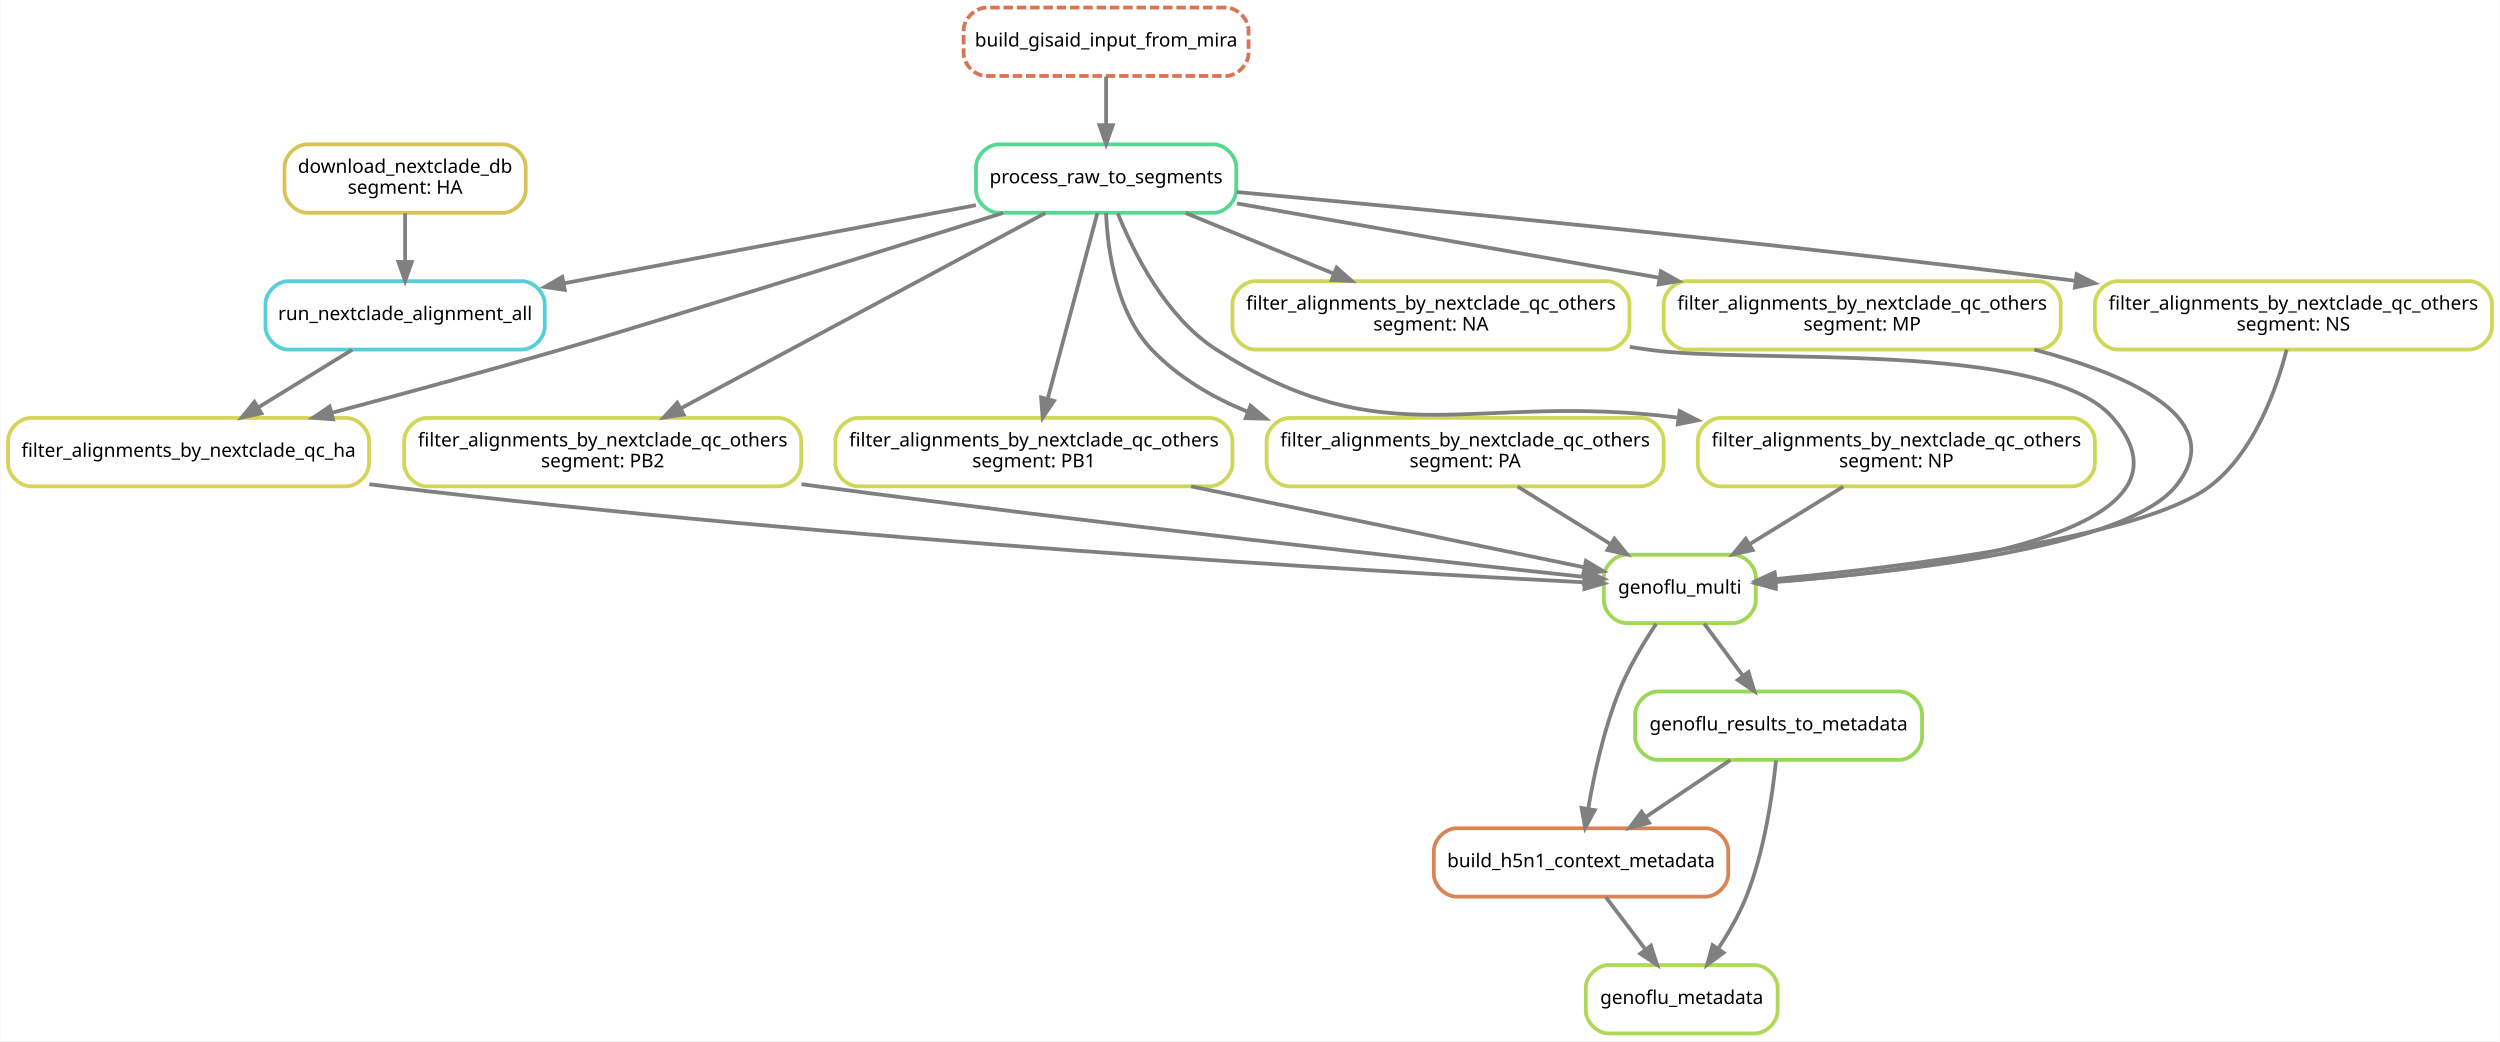
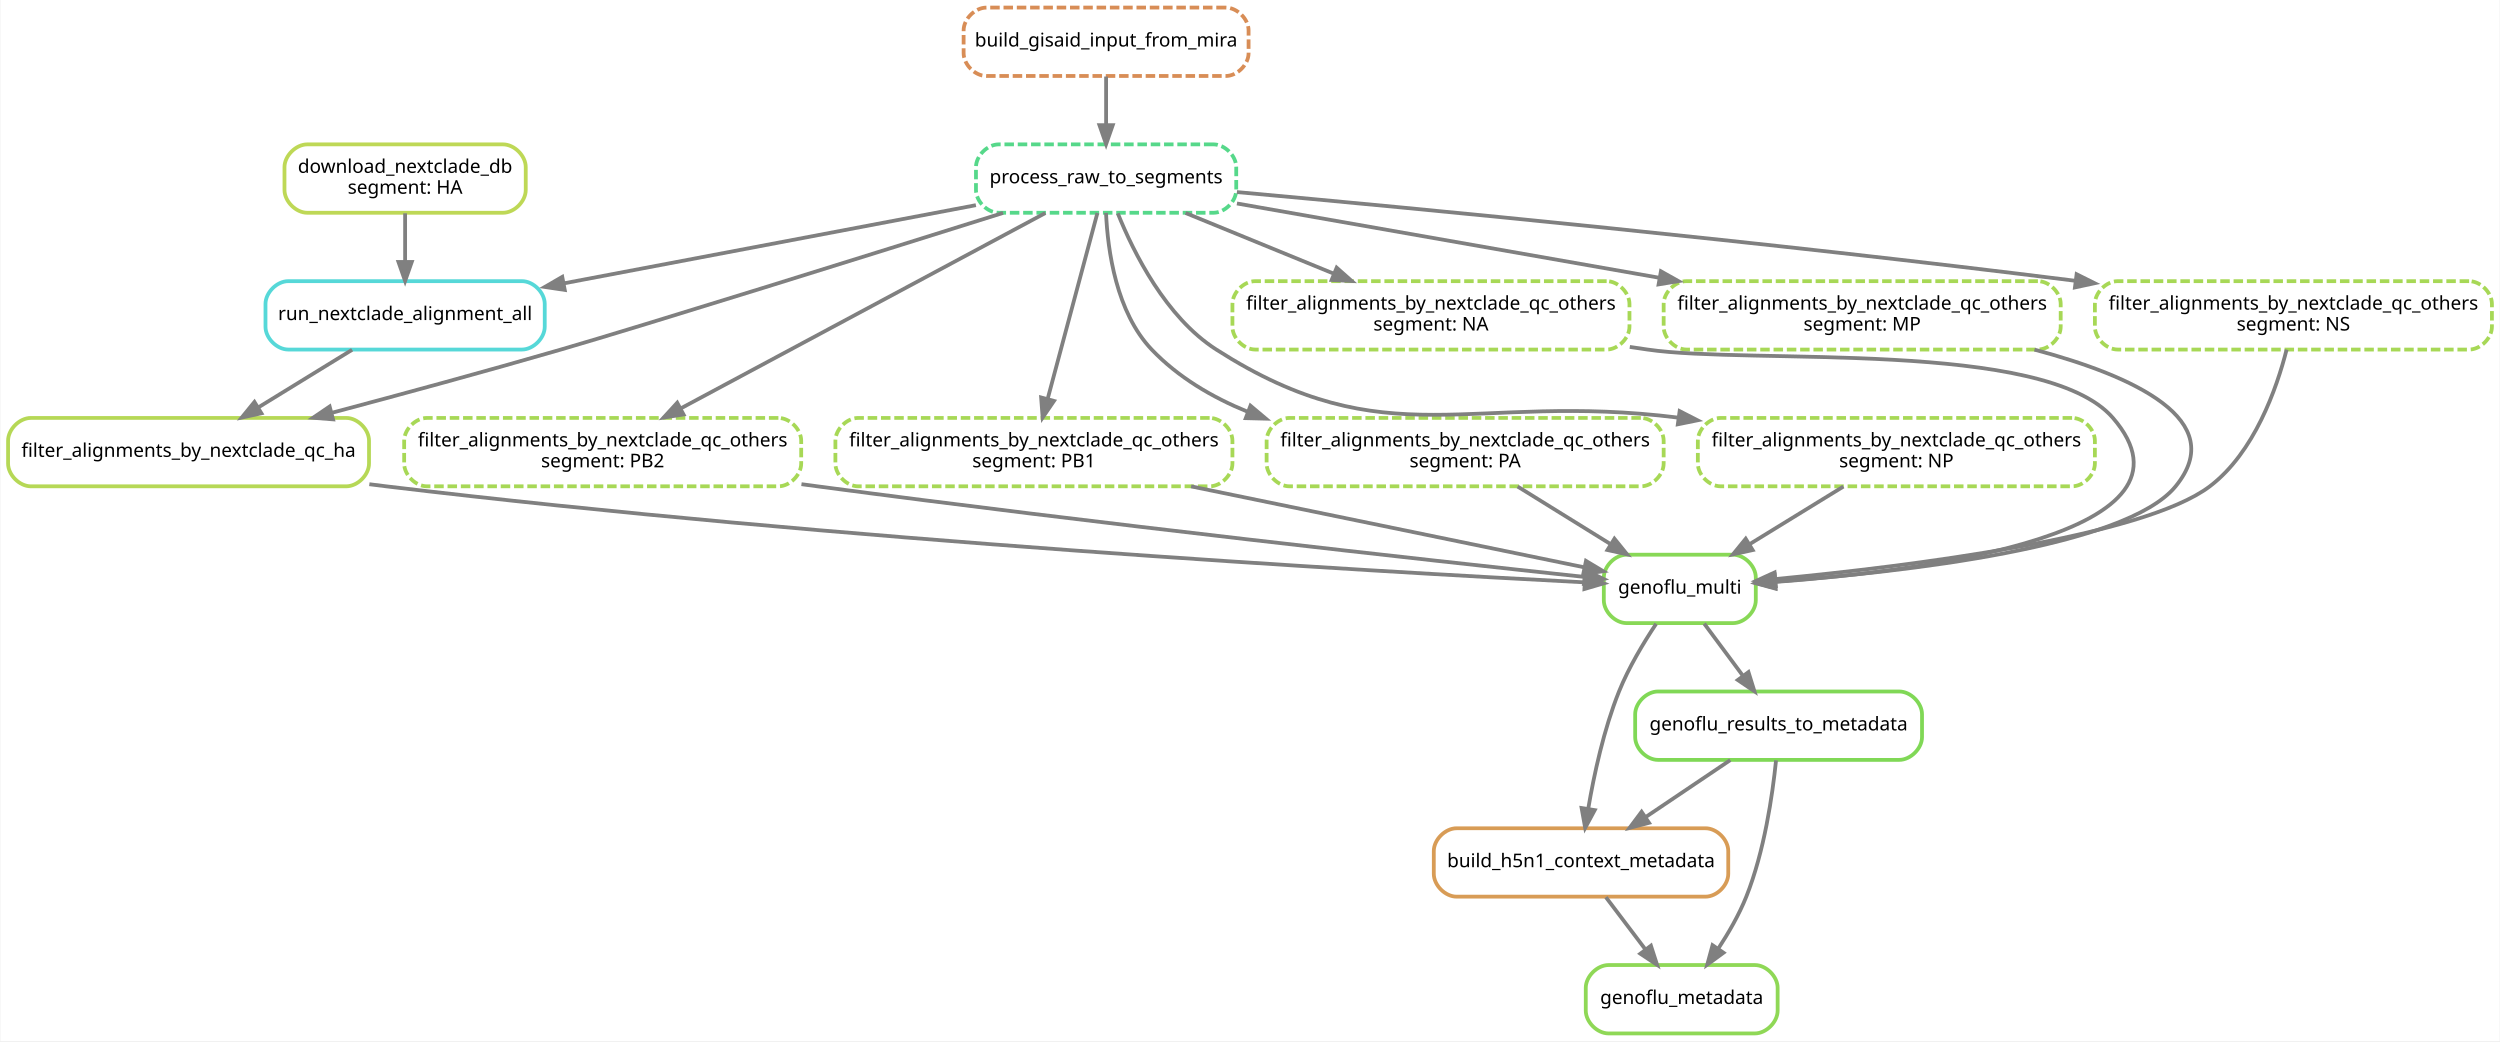
<svg xmlns="http://www.w3.org/2000/svg" width="1316pt" height="548pt" viewBox="0.00 0.00 1315.50 548.00">
  <g id="graph0" class="graph" transform="scale(1 1) rotate(0) translate(4 544)">
    <polygon fill="white" stroke="transparent" points="-4,4 -4,-544 1311.5,-544 1311.5,4 -4,4" />
    <g id="node1" class="node">
-       <path fill="none" stroke="#afd856" stroke-width="2" d="M919.5,-36C919.5,-36 842.5,-36 842.5,-36 836.5,-36 830.5,-30 830.5,-24 830.5,-24 830.5,-12 830.5,-12 830.5,-6 836.5,0 842.5,0 842.5,0 919.5,0 919.5,0 925.5,0 931.5,-6 931.5,-12 931.5,-12 931.5,-24 931.5,-24 931.5,-30 925.5,-36 919.5,-36" />
+       <path fill="none" stroke="#8fd856" stroke-width="2" d="M919.5,-36C919.5,-36 842.5,-36 842.5,-36 836.5,-36 830.5,-30 830.5,-24 830.5,-24 830.5,-12 830.5,-12 830.5,-6 836.5,0 842.5,0 842.5,0 919.5,0 919.5,0 925.5,0 931.5,-6 931.5,-12 931.5,-12 931.5,-24 931.5,-24 931.5,-30 925.5,-36 919.5,-36" />
      <text text-anchor="middle" x="881" y="-15.5" font-family="sans" font-size="10.00">genoflu_metadata</text>
    </g>
    <g id="node2" class="node">
-       <path fill="none" stroke="#d88556" stroke-width="2" d="M893.5,-108C893.5,-108 762.5,-108 762.5,-108 756.5,-108 750.5,-102 750.5,-96 750.5,-96 750.5,-84 750.5,-84 750.5,-78 756.5,-72 762.5,-72 762.5,-72 893.5,-72 893.5,-72 899.5,-72 905.5,-78 905.5,-84 905.5,-84 905.5,-96 905.5,-96 905.5,-102 899.5,-108 893.5,-108" />
+       <path fill="none" stroke="#d89c56" stroke-width="2" d="M893.5,-108C893.5,-108 762.5,-108 762.5,-108 756.5,-108 750.5,-102 750.5,-96 750.5,-96 750.5,-84 750.5,-84 750.5,-78 756.5,-72 762.5,-72 762.5,-72 893.5,-72 893.5,-72 899.5,-72 905.5,-78 905.5,-84 905.5,-84 905.5,-96 905.5,-96 905.5,-102 899.5,-108 893.5,-108" />
      <text text-anchor="middle" x="828" y="-87.5" font-family="sans" font-size="10.00">build_h5n1_context_metadata</text>
    </g>
    <g id="edge1" class="edge">
      <path fill="none" stroke="grey" stroke-width="2" d="M841.1,-71.7C847.39,-63.39 855.05,-53.28 861.96,-44.14" />
      <polygon fill="grey" stroke="grey" stroke-width="2" points="864.8,-46.19 868.05,-36.1 859.22,-41.96 864.8,-46.19" />
    </g>
    <g id="node3" class="node">
-       <path fill="none" stroke="#9fd856" stroke-width="2" d="M908,-252C908,-252 852,-252 852,-252 846,-252 840,-246 840,-240 840,-240 840,-228 840,-228 840,-222 846,-216 852,-216 852,-216 908,-216 908,-216 914,-216 920,-222 920,-228 920,-228 920,-240 920,-240 920,-246 914,-252 908,-252" />
+       <path fill="none" stroke="#88d856" stroke-width="2" d="M908,-252C908,-252 852,-252 852,-252 846,-252 840,-246 840,-240 840,-240 840,-228 840,-228 840,-222 846,-216 852,-216 852,-216 908,-216 908,-216 914,-216 920,-222 920,-228 920,-228 920,-240 920,-240 920,-246 914,-252 908,-252" />
      <text text-anchor="middle" x="880" y="-231.5" font-family="sans" font-size="10.00">genoflu_multi</text>
    </g>
    <g id="edge3" class="edge">
      <path fill="none" stroke="grey" stroke-width="2" d="M867.53,-215.6C860.88,-205.6 853.05,-192.57 848,-180 839.99,-160.07 834.85,-136.28 831.8,-118.31" />
      <polygon fill="grey" stroke="grey" stroke-width="2" points="835.22,-117.55 830.19,-108.22 828.3,-118.65 835.22,-117.55" />
    </g>
    <g id="node16" class="node">
-       <path fill="none" stroke="#97d856" stroke-width="2" d="M995.5,-180C995.5,-180 868.5,-180 868.5,-180 862.5,-180 856.5,-174 856.5,-168 856.5,-168 856.5,-156 856.5,-156 856.5,-150 862.5,-144 868.5,-144 868.5,-144 995.5,-144 995.5,-144 1001.5,-144 1007.5,-150 1007.5,-156 1007.5,-156 1007.5,-168 1007.5,-168 1007.5,-174 1001.5,-180 995.5,-180" />
+       <path fill="none" stroke="#80d856" stroke-width="2" d="M995.5,-180C995.5,-180 868.5,-180 868.5,-180 862.5,-180 856.5,-174 856.5,-168 856.5,-168 856.5,-156 856.5,-156 856.5,-150 862.5,-144 868.5,-144 868.5,-144 995.5,-144 995.5,-144 1001.5,-144 1007.5,-150 1007.5,-156 1007.5,-156 1007.5,-168 1007.5,-168 1007.5,-174 1001.5,-180 995.5,-180" />
      <text text-anchor="middle" x="932" y="-159.5" font-family="sans" font-size="10.00">genoflu_results_to_metadata</text>
    </g>
    <g id="edge25" class="edge">
      <path fill="none" stroke="grey" stroke-width="2" d="M892.85,-215.7C899.03,-207.39 906.54,-197.28 913.32,-188.14" />
      <polygon fill="grey" stroke="grey" stroke-width="2" points="916.14,-190.22 919.29,-180.1 910.52,-186.04 916.14,-190.22" />
    </g>
    <g id="node4" class="node">
-       <path fill="none" stroke="#ced856" stroke-width="2" d="M405.5,-324C405.5,-324 220.5,-324 220.5,-324 214.5,-324 208.5,-318 208.5,-312 208.5,-312 208.5,-300 208.5,-300 208.5,-294 214.5,-288 220.5,-288 220.5,-288 405.5,-288 405.5,-288 411.5,-288 417.5,-294 417.5,-300 417.5,-300 417.5,-312 417.5,-312 417.5,-318 411.5,-324 405.5,-324" />
+       <path fill="none" stroke="#a7d856" stroke-width="2" stroke-dasharray="5,2" d="M405.5,-324C405.5,-324 220.5,-324 220.5,-324 214.5,-324 208.5,-318 208.5,-312 208.5,-312 208.5,-300 208.5,-300 208.5,-294 214.5,-288 220.5,-288 220.5,-288 405.5,-288 405.5,-288 411.5,-288 417.5,-294 417.5,-300 417.5,-300 417.5,-312 417.5,-312 417.5,-318 411.5,-324 405.5,-324" />
      <text text-anchor="middle" x="313" y="-309" font-family="sans" font-size="10.00">filter_alignments_by_nextclade_qc_others</text>
      <text text-anchor="middle" x="313" y="-298" font-family="sans" font-size="10.00">segment: PB2</text>
    </g>
    <g id="edge5" class="edge">
      <path fill="none" stroke="grey" stroke-width="2" d="M417.64,-289.13C420.46,-288.75 423.25,-288.37 426,-288 572.48,-268.44 746.11,-249.29 829.86,-240.3" />
      <polygon fill="grey" stroke="grey" stroke-width="2" points="830.29,-243.78 839.86,-239.23 829.55,-236.82 830.29,-243.78" />
    </g>
    <g id="node5" class="node">
-       <path fill="none" stroke="#56d892" stroke-width="2" d="M634.5,-468C634.5,-468 521.5,-468 521.5,-468 515.5,-468 509.5,-462 509.5,-456 509.5,-456 509.5,-444 509.5,-444 509.5,-438 515.5,-432 521.5,-432 521.5,-432 634.5,-432 634.5,-432 640.5,-432 646.5,-438 646.5,-444 646.5,-444 646.5,-456 646.5,-456 646.5,-462 640.5,-468 634.5,-468" />
+       <path fill="none" stroke="#56d88a" stroke-width="2" stroke-dasharray="5,2" d="M634.5,-468C634.5,-468 521.5,-468 521.5,-468 515.5,-468 509.5,-462 509.5,-456 509.5,-456 509.5,-444 509.5,-444 509.5,-438 515.5,-432 521.5,-432 521.5,-432 634.5,-432 634.5,-432 640.5,-432 646.5,-438 646.5,-444 646.5,-444 646.5,-456 646.5,-456 646.5,-462 640.5,-468 634.5,-468" />
      <text text-anchor="middle" x="578" y="-447.5" font-family="sans" font-size="10.00">process_raw_to_segments</text>
    </g>
    <g id="edge13" class="edge">
      <path fill="none" stroke="grey" stroke-width="2" d="M546.03,-431.87C497.99,-406.12 407.15,-357.45 354.19,-329.07" />
      <polygon fill="grey" stroke="grey" stroke-width="2" points="355.55,-325.83 345.08,-324.19 352.24,-332 355.55,-325.83" />
    </g>
    <g id="node7" class="node">
-       <path fill="none" stroke="#ced856" stroke-width="2" d="M632.5,-324C632.5,-324 447.5,-324 447.5,-324 441.5,-324 435.5,-318 435.5,-312 435.5,-312 435.5,-300 435.5,-300 435.5,-294 441.5,-288 447.5,-288 447.5,-288 632.5,-288 632.5,-288 638.5,-288 644.5,-294 644.5,-300 644.5,-300 644.5,-312 644.5,-312 644.5,-318 638.5,-324 632.5,-324" />
+       <path fill="none" stroke="#a7d856" stroke-width="2" stroke-dasharray="5,2" d="M632.5,-324C632.5,-324 447.5,-324 447.5,-324 441.5,-324 435.5,-318 435.5,-312 435.5,-312 435.5,-300 435.5,-300 435.5,-294 441.5,-288 447.5,-288 447.5,-288 632.5,-288 632.5,-288 638.5,-288 644.5,-294 644.5,-300 644.5,-300 644.5,-312 644.5,-312 644.5,-318 638.5,-324 632.5,-324" />
      <text text-anchor="middle" x="540" y="-309" font-family="sans" font-size="10.00">filter_alignments_by_nextclade_qc_others</text>
      <text text-anchor="middle" x="540" y="-298" font-family="sans" font-size="10.00">segment: PB1</text>
    </g>
    <g id="edge15" class="edge">
      <path fill="none" stroke="grey" stroke-width="2" d="M573.42,-431.87C566.91,-407.56 554.94,-362.82 547.23,-334.01" />
      <polygon fill="grey" stroke="grey" stroke-width="2" points="550.57,-332.94 544.6,-324.19 543.8,-334.75 550.57,-332.94" />
    </g>
    <g id="node8" class="node">
-       <path fill="none" stroke="#ced856" stroke-width="2" d="M859.5,-324C859.5,-324 674.5,-324 674.5,-324 668.5,-324 662.5,-318 662.5,-312 662.5,-312 662.5,-300 662.5,-300 662.5,-294 668.5,-288 674.5,-288 674.5,-288 859.5,-288 859.5,-288 865.5,-288 871.5,-294 871.5,-300 871.5,-300 871.5,-312 871.5,-312 871.5,-318 865.5,-324 859.5,-324" />
+       <path fill="none" stroke="#a7d856" stroke-width="2" stroke-dasharray="5,2" d="M859.5,-324C859.5,-324 674.5,-324 674.5,-324 668.5,-324 662.5,-318 662.5,-312 662.5,-312 662.5,-300 662.5,-300 662.5,-294 668.5,-288 674.5,-288 674.5,-288 859.5,-288 859.5,-288 865.5,-288 871.5,-294 871.5,-300 871.5,-300 871.5,-312 871.5,-312 871.5,-318 865.5,-324 859.5,-324" />
      <text text-anchor="middle" x="767" y="-309" font-family="sans" font-size="10.00">filter_alignments_by_nextclade_qc_others</text>
      <text text-anchor="middle" x="767" y="-298" font-family="sans" font-size="10.00">segment: PA</text>
    </g>
    <g id="edge16" class="edge">
      <path fill="none" stroke="grey" stroke-width="2" d="M577.96,-431.93C578.85,-412.09 583.33,-379.57 602,-360 615.86,-345.47 633.7,-334.92 652.51,-327.25" />
      <polygon fill="grey" stroke="grey" stroke-width="2" points="654,-330.43 662.11,-323.61 651.52,-323.88 654,-330.43" />
    </g>
    <g id="node9" class="node">
-       <path fill="none" stroke="#d8d356" stroke-width="2" d="M178,-324C178,-324 12,-324 12,-324 6,-324 0,-318 0,-312 0,-312 0,-300 0,-300 0,-294 6,-288 12,-288 12,-288 178,-288 178,-288 184,-288 190,-294 190,-300 190,-300 190,-312 190,-312 190,-318 184,-324 178,-324" />
+       <path fill="none" stroke="#b6d856" stroke-width="2" d="M178,-324C178,-324 12,-324 12,-324 6,-324 0,-318 0,-312 0,-312 0,-300 0,-300 0,-294 6,-288 12,-288 12,-288 178,-288 178,-288 184,-288 190,-294 190,-300 190,-300 190,-312 190,-312 190,-318 184,-324 178,-324" />
      <text text-anchor="middle" x="95" y="-303.5" font-family="sans" font-size="10.00">filter_alignments_by_nextclade_qc_ha</text>
    </g>
    <g id="edge17" class="edge">
      <path fill="none" stroke="grey" stroke-width="2" d="M523.75,-431.92C453.53,-409.85 334.96,-372.76 291,-360 251.39,-348.51 207.05,-336.45 170.57,-326.74" />
      <polygon fill="grey" stroke="grey" stroke-width="2" points="171.06,-323.25 160.5,-324.07 169.27,-330.02 171.06,-323.25" />
    </g>
    <g id="node10" class="node">
-       <path fill="none" stroke="#56d0d8" stroke-width="2" d="M270.5,-396C270.5,-396 147.5,-396 147.5,-396 141.5,-396 135.5,-390 135.5,-384 135.5,-384 135.5,-372 135.5,-372 135.5,-366 141.5,-360 147.5,-360 147.5,-360 270.5,-360 270.5,-360 276.5,-360 282.5,-366 282.5,-372 282.5,-372 282.5,-384 282.5,-384 282.5,-390 276.5,-396 270.5,-396" />
+       <path fill="none" stroke="#56d8d8" stroke-width="2" d="M270.5,-396C270.5,-396 147.5,-396 147.5,-396 141.5,-396 135.5,-390 135.5,-384 135.5,-384 135.5,-372 135.5,-372 135.5,-366 141.5,-360 147.5,-360 147.5,-360 270.5,-360 270.5,-360 276.5,-360 282.5,-366 282.5,-372 282.5,-372 282.5,-384 282.5,-384 282.5,-390 276.5,-396 270.5,-396" />
      <text text-anchor="middle" x="209" y="-375.5" font-family="sans" font-size="10.00">run_nextclade_alignment_all</text>
    </g>
    <g id="edge19" class="edge">
      <path fill="none" stroke="grey" stroke-width="2" d="M509.46,-436C448.1,-424.36 357.97,-407.26 292.44,-394.83" />
      <polygon fill="grey" stroke="grey" stroke-width="2" points="293.03,-391.38 282.55,-392.95 291.72,-398.26 293.03,-391.38" />
    </g>
    <g id="node12" class="node">
-       <path fill="none" stroke="#ced856" stroke-width="2" d="M1086.5,-324C1086.5,-324 901.5,-324 901.5,-324 895.5,-324 889.5,-318 889.5,-312 889.5,-312 889.5,-300 889.5,-300 889.5,-294 895.5,-288 901.5,-288 901.5,-288 1086.5,-288 1086.5,-288 1092.5,-288 1098.5,-294 1098.5,-300 1098.5,-300 1098.5,-312 1098.5,-312 1098.5,-318 1092.5,-324 1086.5,-324" />
+       <path fill="none" stroke="#a7d856" stroke-width="2" stroke-dasharray="5,2" d="M1086.5,-324C1086.5,-324 901.5,-324 901.5,-324 895.5,-324 889.5,-318 889.5,-312 889.5,-312 889.5,-300 889.5,-300 889.5,-294 895.5,-288 901.5,-288 901.5,-288 1086.5,-288 1086.5,-288 1092.5,-288 1098.5,-294 1098.5,-300 1098.5,-300 1098.5,-312 1098.5,-312 1098.5,-318 1092.5,-324 1086.5,-324" />
      <text text-anchor="middle" x="994" y="-309" font-family="sans" font-size="10.00">filter_alignments_by_nextclade_qc_others</text>
      <text text-anchor="middle" x="994" y="-298" font-family="sans" font-size="10.00">segment: NP</text>
    </g>
    <g id="edge21" class="edge">
      <path fill="none" stroke="grey" stroke-width="2" d="M584.15,-431.71C592.48,-411 609.44,-377.01 636,-360 725.97,-302.39 769.55,-337.95 879.23,-324.15" />
      <polygon fill="grey" stroke="grey" stroke-width="2" points="879.91,-327.59 889.34,-322.76 878.96,-320.65 879.91,-327.59" />
    </g>
    <g id="node13" class="node">
-       <path fill="none" stroke="#ced856" stroke-width="2" d="M841.5,-396C841.5,-396 656.5,-396 656.5,-396 650.5,-396 644.5,-390 644.5,-384 644.5,-384 644.5,-372 644.5,-372 644.5,-366 650.5,-360 656.5,-360 656.5,-360 841.5,-360 841.5,-360 847.5,-360 853.5,-366 853.5,-372 853.5,-372 853.5,-384 853.5,-384 853.5,-390 847.5,-396 841.5,-396" />
+       <path fill="none" stroke="#a7d856" stroke-width="2" stroke-dasharray="5,2" d="M841.5,-396C841.5,-396 656.5,-396 656.5,-396 650.5,-396 644.5,-390 644.5,-384 644.5,-384 644.5,-372 644.5,-372 644.5,-366 650.5,-360 656.5,-360 656.5,-360 841.5,-360 841.5,-360 847.5,-360 853.5,-366 853.5,-372 853.5,-372 853.5,-384 853.5,-384 853.5,-390 847.5,-396 841.5,-396" />
      <text text-anchor="middle" x="749" y="-381" font-family="sans" font-size="10.00">filter_alignments_by_nextclade_qc_others</text>
      <text text-anchor="middle" x="749" y="-370" font-family="sans" font-size="10.00">segment: NA</text>
    </g>
    <g id="edge22" class="edge">
      <path fill="none" stroke="grey" stroke-width="2" d="M619.83,-431.88C643.42,-422.22 673.06,-410.09 698,-399.88" />
      <polygon fill="grey" stroke="grey" stroke-width="2" points="699.38,-403.1 707.3,-396.07 696.72,-396.62 699.38,-403.1" />
    </g>
    <g id="node14" class="node">
-       <path fill="none" stroke="#ced856" stroke-width="2" d="M1068.5,-396C1068.5,-396 883.5,-396 883.5,-396 877.5,-396 871.5,-390 871.5,-384 871.5,-384 871.5,-372 871.5,-372 871.5,-366 877.5,-360 883.5,-360 883.5,-360 1068.5,-360 1068.5,-360 1074.5,-360 1080.5,-366 1080.5,-372 1080.5,-372 1080.5,-384 1080.5,-384 1080.5,-390 1074.5,-396 1068.5,-396" />
+       <path fill="none" stroke="#a7d856" stroke-width="2" stroke-dasharray="5,2" d="M1068.5,-396C1068.5,-396 883.5,-396 883.5,-396 877.5,-396 871.5,-390 871.5,-384 871.5,-384 871.5,-372 871.5,-372 871.5,-366 877.5,-360 883.5,-360 883.5,-360 1068.5,-360 1068.5,-360 1074.5,-360 1080.5,-366 1080.5,-372 1080.5,-372 1080.5,-384 1080.5,-384 1080.5,-390 1074.5,-396 1068.5,-396" />
      <text text-anchor="middle" x="976" y="-381" font-family="sans" font-size="10.00">filter_alignments_by_nextclade_qc_others</text>
      <text text-anchor="middle" x="976" y="-370" font-family="sans" font-size="10.00">segment: MP</text>
    </g>
    <g id="edge23" class="edge">
      <path fill="none" stroke="grey" stroke-width="2" d="M646.87,-436.89C708.05,-426.13 798.45,-410.23 869.03,-397.81" />
      <polygon fill="grey" stroke="grey" stroke-width="2" points="870.06,-401.19 879.3,-396.01 868.84,-394.29 870.06,-401.19" />
    </g>
    <g id="node15" class="node">
-       <path fill="none" stroke="#ced856" stroke-width="2" d="M1295.5,-396C1295.5,-396 1110.5,-396 1110.5,-396 1104.5,-396 1098.5,-390 1098.5,-384 1098.5,-384 1098.5,-372 1098.5,-372 1098.5,-366 1104.5,-360 1110.5,-360 1110.5,-360 1295.5,-360 1295.5,-360 1301.5,-360 1307.5,-366 1307.5,-372 1307.5,-372 1307.5,-384 1307.5,-384 1307.5,-390 1301.5,-396 1295.5,-396" />
+       <path fill="none" stroke="#a7d856" stroke-width="2" stroke-dasharray="5,2" d="M1295.5,-396C1295.5,-396 1110.5,-396 1110.5,-396 1104.5,-396 1098.5,-390 1098.5,-384 1098.5,-384 1098.5,-372 1098.5,-372 1098.5,-366 1104.5,-360 1110.5,-360 1110.5,-360 1295.5,-360 1295.5,-360 1301.5,-360 1307.5,-366 1307.5,-372 1307.5,-372 1307.5,-384 1307.5,-384 1307.5,-390 1301.5,-396 1295.5,-396" />
      <text text-anchor="middle" x="1203" y="-381" font-family="sans" font-size="10.00">filter_alignments_by_nextclade_qc_others</text>
      <text text-anchor="middle" x="1203" y="-370" font-family="sans" font-size="10.00">segment: NS</text>
    </g>
    <g id="edge24" class="edge">
      <path fill="none" stroke="grey" stroke-width="2" d="M646.85,-442.89C743.25,-434.11 924.14,-416.81 1088.09,-396.21" />
      <polygon fill="grey" stroke="grey" stroke-width="2" points="1088.88,-399.64 1098.36,-394.92 1088,-392.7 1088.88,-399.64" />
    </g>
    <g id="node6" class="node">
-       <path fill="none" stroke="#d87556" stroke-width="2" stroke-dasharray="5,2" d="M641,-540C641,-540 515,-540 515,-540 509,-540 503,-534 503,-528 503,-528 503,-516 503,-516 503,-510 509,-504 515,-504 515,-504 641,-504 641,-504 647,-504 653,-510 653,-516 653,-516 653,-528 653,-528 653,-534 647,-540 641,-540" />
+       <path fill="none" stroke="#d88d56" stroke-width="2" stroke-dasharray="5,2" d="M641,-540C641,-540 515,-540 515,-540 509,-540 503,-534 503,-528 503,-528 503,-516 503,-516 503,-510 509,-504 515,-504 515,-504 641,-504 641,-504 647,-504 653,-510 653,-516 653,-516 653,-528 653,-528 653,-534 647,-540 641,-540" />
      <text text-anchor="middle" x="578" y="-519.5" font-family="sans" font-size="10.00">build_gisaid_input_from_mira</text>
    </g>
    <g id="edge14" class="edge">
      <path fill="none" stroke="grey" stroke-width="2" d="M578,-503.7C578,-495.98 578,-486.71 578,-478.11" />
      <polygon fill="grey" stroke="grey" stroke-width="2" points="581.5,-478.1 578,-468.1 574.5,-478.1 581.5,-478.1" />
    </g>
    <g id="edge6" class="edge">
      <path fill="none" stroke="grey" stroke-width="2" d="M622.74,-287.97C687.37,-274.66 775.09,-256.6 829.59,-245.38" />
      <polygon fill="grey" stroke="grey" stroke-width="2" points="830.61,-248.74 839.7,-243.3 829.19,-241.89 830.61,-248.74" />
    </g>
    <g id="edge7" class="edge">
      <path fill="none" stroke="grey" stroke-width="2" d="M794.64,-287.88C809.42,-278.72 827.79,-267.34 843.7,-257.48" />
      <polygon fill="grey" stroke="grey" stroke-width="2" points="845.59,-260.43 852.25,-252.19 841.91,-254.48 845.59,-260.43" />
    </g>
    <g id="edge8" class="edge">
      <path fill="none" stroke="grey" stroke-width="2" d="M190.17,-289.11C193.14,-288.72 196.09,-288.35 199,-288 434.19,-259.68 717,-243.28 829.9,-237.45" />
      <polygon fill="grey" stroke="grey" stroke-width="2" points="830.16,-240.94 839.97,-236.93 829.8,-233.95 830.16,-240.94" />
    </g>
    <g id="edge18" class="edge">
      <path fill="none" stroke="grey" stroke-width="2" d="M181.11,-359.88C166.21,-350.72 147.67,-339.34 131.62,-329.48" />
      <polygon fill="grey" stroke="grey" stroke-width="2" points="133.35,-326.44 122.99,-324.19 129.69,-332.41 133.35,-326.44" />
    </g>
    <g id="node11" class="node">
-       <path fill="none" stroke="#d8c356" stroke-width="2" d="M260.5,-468C260.5,-468 157.5,-468 157.5,-468 151.5,-468 145.5,-462 145.5,-456 145.5,-456 145.5,-444 145.5,-444 145.5,-438 151.5,-432 157.5,-432 157.5,-432 260.5,-432 260.5,-432 266.5,-432 272.5,-438 272.5,-444 272.5,-444 272.5,-456 272.5,-456 272.5,-462 266.5,-468 260.5,-468" />
+       <path fill="none" stroke="#bed856" stroke-width="2" d="M260.5,-468C260.5,-468 157.5,-468 157.5,-468 151.5,-468 145.5,-462 145.5,-456 145.5,-456 145.5,-444 145.5,-444 145.5,-438 151.5,-432 157.5,-432 157.5,-432 260.5,-432 260.5,-432 266.5,-432 272.5,-438 272.5,-444 272.5,-444 272.5,-456 272.5,-456 272.5,-462 266.5,-468 260.5,-468" />
      <text text-anchor="middle" x="209" y="-453" font-family="sans" font-size="10.00">download_nextclade_db</text>
      <text text-anchor="middle" x="209" y="-442" font-family="sans" font-size="10.00">segment: HA</text>
    </g>
    <g id="edge20" class="edge">
      <path fill="none" stroke="grey" stroke-width="2" d="M209,-431.7C209,-423.98 209,-414.71 209,-406.11" />
      <polygon fill="grey" stroke="grey" stroke-width="2" points="212.5,-406.1 209,-396.1 205.5,-406.1 212.5,-406.1" />
    </g>
    <g id="edge9" class="edge">
      <path fill="none" stroke="grey" stroke-width="2" d="M966.11,-287.88C951.21,-278.72 932.67,-267.34 916.62,-257.48" />
      <polygon fill="grey" stroke="grey" stroke-width="2" points="918.35,-254.44 907.99,-252.19 914.69,-260.41 918.35,-254.44" />
    </g>
    <g id="edge10" class="edge">
      <path fill="none" stroke="grey" stroke-width="2" d="M853.67,-361.38C856.82,-360.92 859.93,-360.45 863,-360 917.44,-351.94 1072.03,-365.64 1108,-324 1160.34,-263.4 1012.09,-243.79 930.19,-237.66" />
      <polygon fill="grey" stroke="grey" stroke-width="2" points="930.29,-234.16 920.07,-236.95 929.8,-241.14 930.29,-234.16" />
    </g>
    <g id="edge11" class="edge">
      <path fill="none" stroke="grey" stroke-width="2" d="M1066.69,-359.95C1119.07,-346.01 1169.48,-322.84 1141,-288 1114.91,-256.08 998.5,-242.91 930.28,-237.86" />
      <polygon fill="grey" stroke="grey" stroke-width="2" points="930.39,-234.36 920.17,-237.14 929.9,-241.34 930.39,-234.36" />
    </g>
    <g id="edge12" class="edge">
      <path fill="none" stroke="grey" stroke-width="2" d="M1199.43,-359.98C1194.22,-339.55 1182.47,-305.83 1159,-288 1123.73,-261.21 1000.55,-245.92 930.22,-239.18" />
      <polygon fill="grey" stroke="grey" stroke-width="2" points="930.53,-235.69 920.24,-238.25 929.88,-242.66 930.53,-235.69" />
    </g>
    <g id="edge2" class="edge">
      <path fill="none" stroke="grey" stroke-width="2" d="M930.66,-143.73C928.79,-125.39 924.5,-95.82 915,-72 911.21,-62.5 905.65,-52.87 900.13,-44.47" />
      <polygon fill="grey" stroke="grey" stroke-width="2" points="903,-42.48 894.45,-36.22 897.23,-46.45 903,-42.48" />
    </g>
    <g id="edge4" class="edge">
      <path fill="none" stroke="grey" stroke-width="2" d="M906.56,-143.88C893.21,-134.89 876.68,-123.76 862.22,-114.03" />
      <polygon fill="grey" stroke="grey" stroke-width="2" points="863.79,-110.87 853.54,-108.19 859.88,-116.68 863.79,-110.87" />
    </g>
  </g>
</svg>
